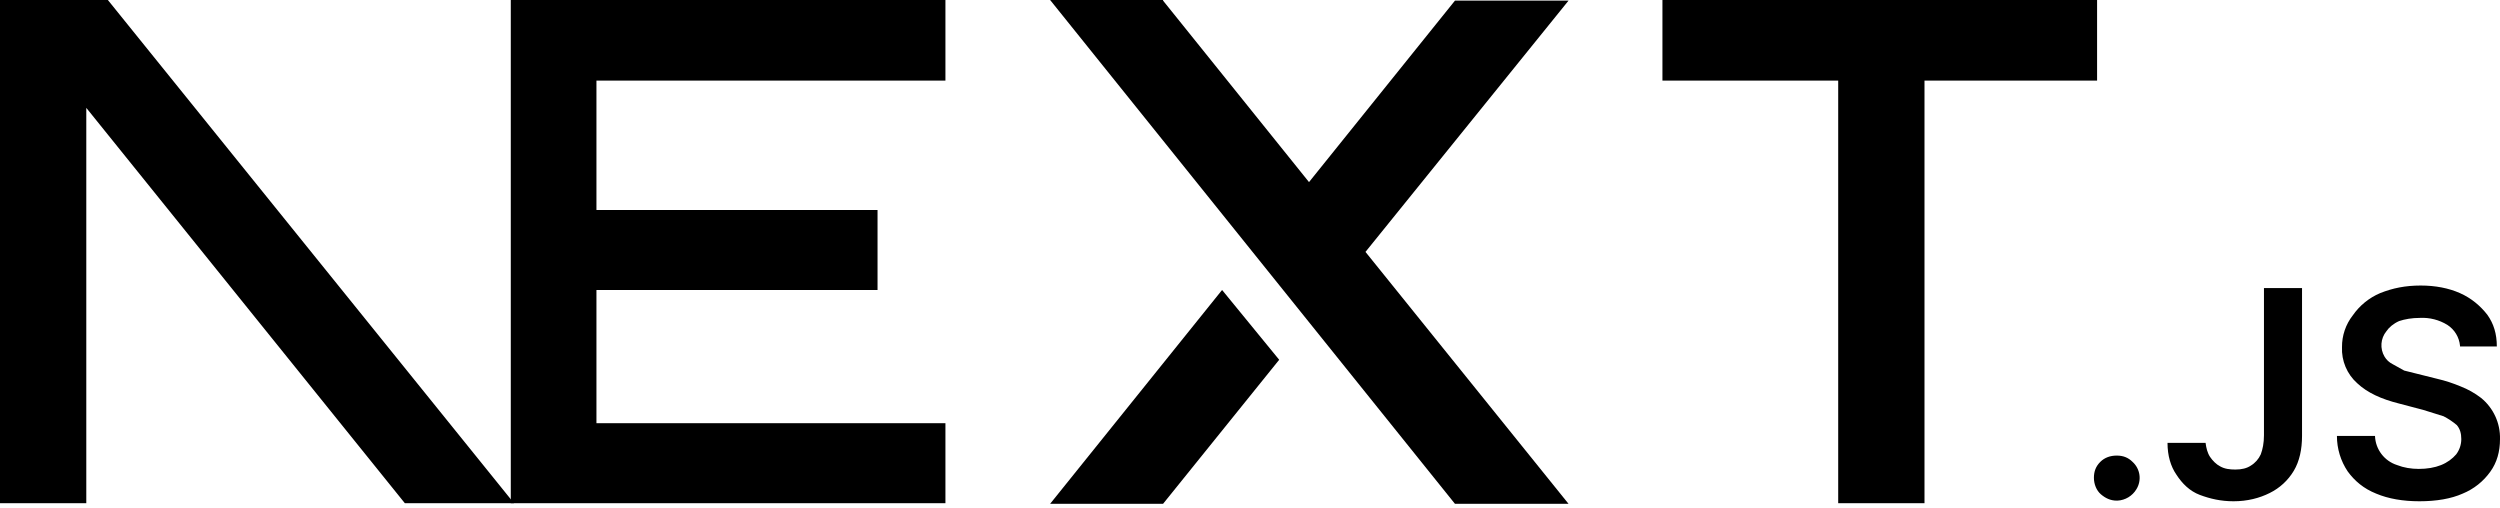
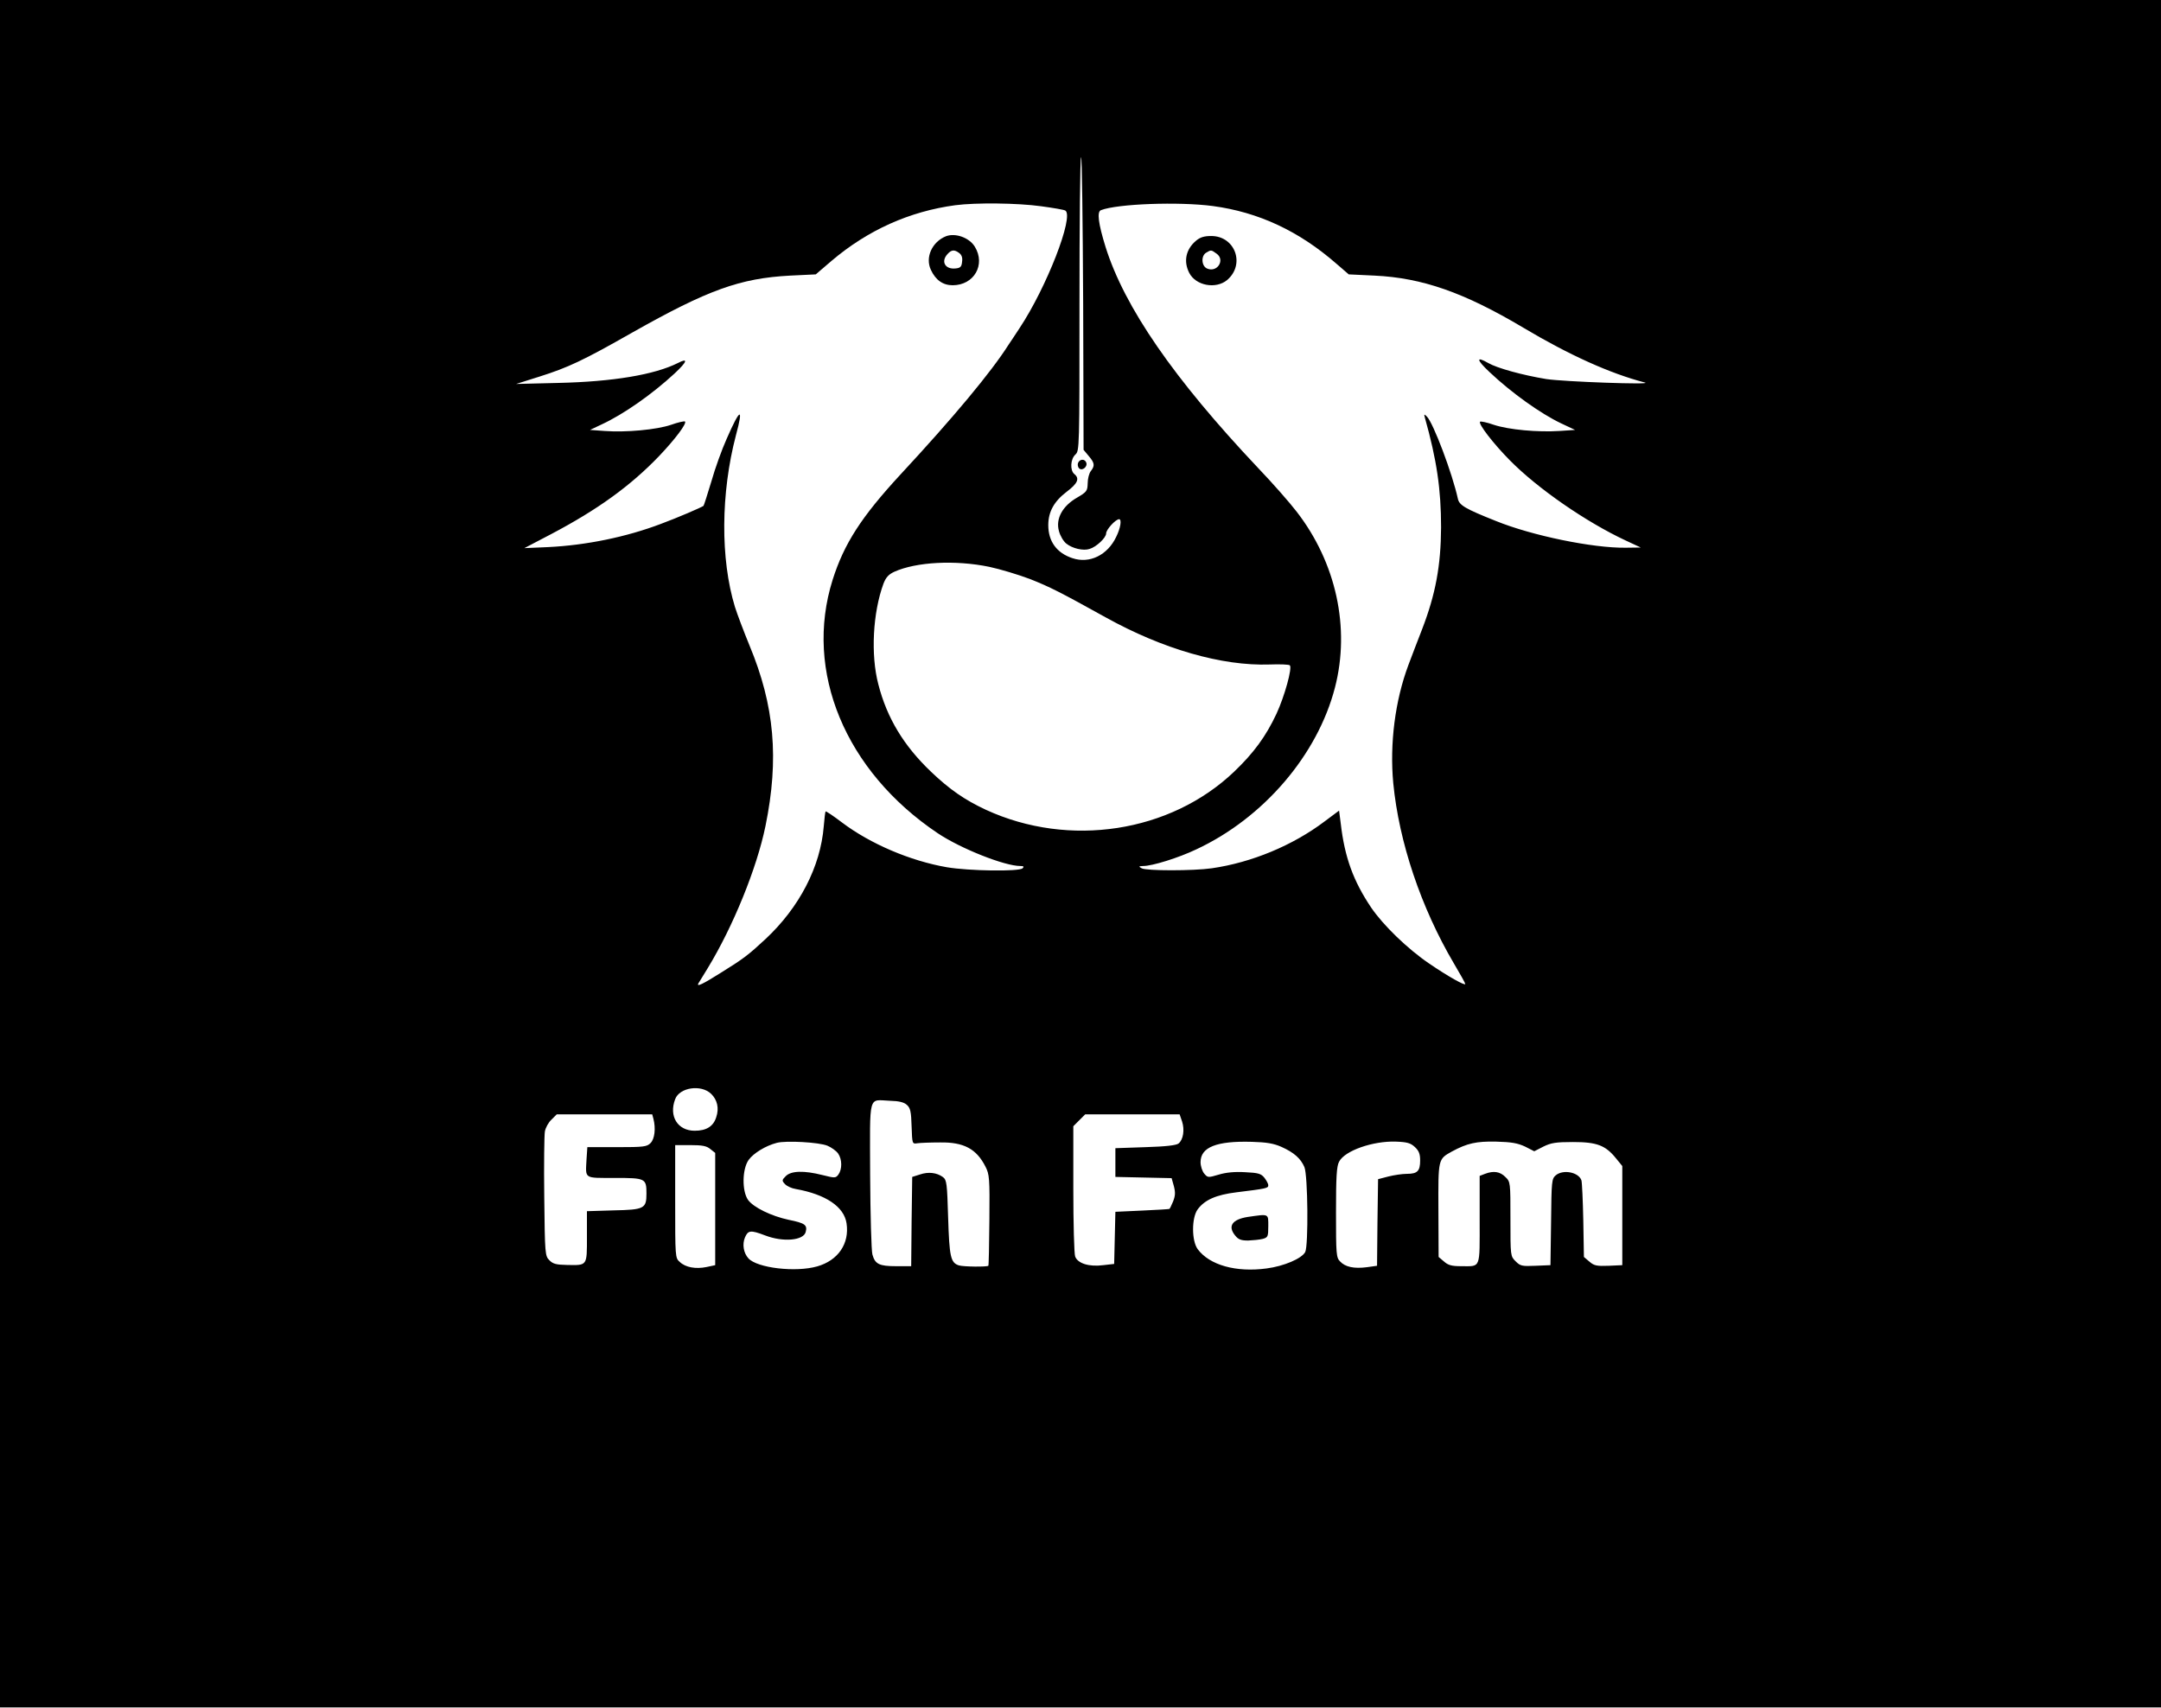
- <svg xmlns="http://www.w3.org/2000/svg" fill="none" viewBox="0 0 394 80">
-   <path fill="#000" d="M262 0h68.5v12.7h-27.2v66.6h-13.6V12.7H262V0ZM149 0v12.7H94v20.4h44.3v12.6H94v21h55v12.6H80.5V0h68.7zm34.3 0h-17.8l63.8 79.4h17.9l-32-39.7 32-39.6h-17.9l-23 28.6-23-28.6zm18.3 56.7-9-11-27.1 33.7h17.8l18.3-22.7z" />
-   <path fill="#000" d="M81 79.3 17 0H0v79.3h13.6V17l50.2 62.3H81Zm252.6-.4c-1 0-1.8-.4-2.5-1s-1.1-1.6-1.1-2.6.3-1.8 1-2.5 1.6-1 2.6-1 1.8.3 2.5 1a3.4 3.4 0 0 1 .6 4.3 3.7 3.7 0 0 1-3 1.8zm23.2-33.5h6v23.3c0 2.1-.4 4-1.3 5.5a9.1 9.1 0 0 1-3.8 3.5c-1.6.8-3.5 1.3-5.7 1.3-2 0-3.7-.4-5.3-1s-2.8-1.8-3.7-3.2c-.9-1.3-1.4-3-1.4-5h6c.1.8.3 1.6.7 2.2s1 1.2 1.6 1.5c.7.4 1.5.5 2.4.5 1 0 1.8-.2 2.4-.6a4 4 0 0 0 1.6-1.8c.3-.8.5-1.8.5-3V45.5zm30.9 9.1a4.4 4.4 0 0 0-2-3.3 7.5 7.5 0 0 0-4.3-1.1c-1.3 0-2.4.2-3.3.5-.9.4-1.6 1-2 1.6a3.5 3.5 0 0 0-.3 4c.3.5.7.9 1.3 1.2l1.8 1 2 .5 3.2.8c1.3.3 2.5.7 3.7 1.2a13 13 0 0 1 3.2 1.8 8.1 8.1 0 0 1 3 6.5c0 2-.5 3.7-1.5 5.1a10 10 0 0 1-4.4 3.5c-1.8.8-4.1 1.2-6.8 1.2-2.6 0-4.9-.4-6.8-1.2-2-.8-3.4-2-4.5-3.5a10 10 0 0 1-1.7-5.6h6a5 5 0 0 0 3.5 4.6c1 .4 2.2.6 3.4.6 1.3 0 2.5-.2 3.5-.6 1-.4 1.8-1 2.4-1.7a4 4 0 0 0 .8-2.4c0-.9-.2-1.6-.7-2.2a11 11 0 0 0-2.1-1.4l-3.2-1-3.8-1c-2.8-.7-5-1.7-6.6-3.2a7.2 7.2 0 0 1-2.4-5.7 8 8 0 0 1 1.7-5 10 10 0 0 1 4.3-3.5c2-.8 4-1.2 6.4-1.2 2.3 0 4.4.4 6.2 1.2 1.8.8 3.2 2 4.3 3.4 1 1.4 1.5 3 1.5 5h-5.8z" />
+ <svg xmlns="http://www.w3.org/2000/svg" version="1.0" width="1053pt" height="832pt" viewBox="0 0 1053 832" preserveAspectRatio="xMidYMid meet">
+   <g transform="translate(0,832) scale(0.1,-0.1)" fill="#000000" stroke="none">
+     <path d="M0 4160 l0 -4160 5265 0 5265 0 0 4160 0 4160 -5265 0 -5265 0 0 -4160z m5305 1938 c29 -34 31 -47 10 -74 -8 -10 -15 -37 -15 -59 -1 -37 -4 -42 -52 -70 -71 -41 -105 -103 -88 -163 6 -23 22 -50 36 -61 30 -24 83 -36 113 -26 34 10 81 55 81 76 0 18 45 68 63 69 14 0 7 -44 -14 -86 -42 -89 -130 -132 -213 -104 -77 25 -118 82 -118 161 0 65 28 116 90 163 53 40 64 64 37 86 -22 18 -19 73 5 95 20 18 20 31 20 730 0 391 3 715 8 719 4 4 8 -315 10 -709 l2 -717 25 -30z m-232 1217 c59 -8 112 -17 118 -21 44 -27 -92 -376 -223 -573 -24 -36 -47 -72 -53 -80 -85 -134 -269 -355 -527 -633 -191 -207 -275 -337 -331 -514 -140 -445 61 -931 512 -1234 112 -75 326 -160 403 -160 16 0 19 -3 11 -11 -17 -17 -263 -13 -369 5 -179 31 -373 114 -511 218 -42 32 -78 56 -80 54 -2 -2 -6 -34 -9 -72 -16 -198 -119 -396 -284 -550 -83 -77 -106 -95 -214 -162 -92 -58 -123 -73 -113 -54 3 4 23 38 46 75 124 204 239 487 281 692 67 328 44 587 -78 880 -27 66 -59 150 -71 188 -71 233 -69 554 5 836 38 140 21 134 -45 -17 -23 -51 -57 -145 -75 -209 -19 -63 -36 -116 -38 -118 -11 -8 -127 -58 -208 -88 -169 -64 -364 -104 -550 -113 l-115 -5 130 68 c228 120 388 236 527 381 78 82 135 158 126 168 -3 3 -34 -4 -68 -16 -70 -24 -221 -38 -325 -30 l-70 5 57 27 c106 49 246 147 356 249 61 57 67 77 15 50 -114 -57 -316 -91 -583 -97 l-205 -5 114 36 c139 44 212 78 451 214 370 209 526 265 770 278 l125 6 77 66 c177 150 380 241 603 271 99 13 303 11 418 -5z m837 1 c223 -30 420 -122 603 -282 l59 -51 126 -6 c232 -11 436 -82 725 -254 225 -134 423 -223 592 -267 47 -12 -398 4 -481 17 -115 19 -239 53 -282 78 -61 35 -58 16 6 -44 107 -101 248 -202 349 -250 l68 -32 -75 -5 c-107 -7 -249 6 -321 30 -34 12 -64 18 -67 15 -10 -10 65 -107 145 -188 136 -138 372 -301 565 -391 l73 -34 -74 -1 c-160 -2 -456 59 -631 130 -151 60 -179 77 -186 108 -27 124 -120 370 -151 401 -13 13 -15 13 -10 -5 58 -206 79 -350 79 -535 -1 -187 -27 -326 -92 -495 -23 -60 -54 -139 -67 -175 -65 -173 -92 -384 -74 -576 28 -288 135 -606 295 -878 31 -52 56 -97 56 -101 0 -10 -84 37 -175 99 -106 72 -225 187 -284 274 -86 128 -129 244 -148 410 l-8 62 -71 -53 c-155 -117 -355 -200 -549 -228 -91 -13 -320 -13 -342 0 -16 9 -15 10 7 11 45 0 173 40 259 81 328 153 591 460 676 789 75 290 6 608 -187 857 -33 43 -117 139 -188 213 -410 434 -651 783 -743 1077 -35 113 -43 172 -22 179 80 31 379 42 545 20z m-1090 -1758 c52 -11 142 -38 200 -60 96 -38 149 -65 367 -186 279 -155 567 -238 800 -230 50 2 94 0 98 -4 13 -12 -26 -152 -65 -236 -52 -111 -111 -191 -206 -282 -311 -297 -804 -373 -1210 -186 -103 48 -177 99 -268 186 -132 126 -214 261 -256 425 -38 144 -27 350 25 491 12 31 25 45 53 58 107 48 297 58 462 24z m-1355 -2568 c30 -29 40 -70 25 -114 -14 -45 -48 -66 -105 -66 -83 0 -127 71 -95 154 21 57 126 73 175 26z m954 -54 c17 -15 21 -33 23 -105 3 -85 3 -86 28 -82 14 2 63 4 110 4 116 2 178 -31 222 -118 19 -37 21 -56 19 -260 -1 -120 -3 -221 -5 -223 -7 -6 -122 -5 -144 2 -40 13 -46 42 -52 233 -5 167 -7 183 -25 197 -30 22 -71 27 -112 13 l-38 -12 -3 -218 -2 -217 -73 0 c-83 0 -103 10 -116 57 -5 18 -10 192 -11 387 -1 404 -11 366 97 362 43 -1 68 -7 82 -20z m-1235 -68 c12 -47 6 -98 -14 -118 -18 -18 -33 -20 -164 -20 l-144 0 -4 -59 c-5 -97 -15 -91 137 -91 151 0 155 -2 155 -77 0 -72 -11 -78 -159 -81 l-131 -4 0 -124 c0 -144 3 -140 -98 -138 -51 1 -68 5 -85 23 -21 21 -22 29 -25 309 -2 158 0 301 3 318 3 18 17 44 32 58 l26 26 232 0 233 0 6 -22z m2576 -13 c13 -40 6 -88 -17 -107 -11 -9 -62 -15 -162 -18 l-146 -5 0 -70 0 -70 137 -3 137 -3 11 -39 c8 -31 7 -47 -4 -75 -8 -19 -16 -36 -18 -36 -2 -1 -61 -5 -133 -8 l-130 -6 -3 -127 -3 -127 -53 -6 c-69 -9 -124 8 -137 42 -5 13 -9 162 -9 329 l0 306 29 29 29 29 230 0 230 0 12 -35z m-1728 -118 c19 -8 43 -25 52 -38 20 -29 20 -77 1 -103 -13 -17 -17 -17 -77 -2 -91 23 -153 21 -179 -5 -19 -19 -20 -22 -4 -39 9 -10 33 -21 53 -24 145 -26 235 -86 247 -167 15 -99 -41 -181 -143 -210 -105 -30 -292 -8 -335 39 -24 26 -31 69 -17 102 15 35 27 37 98 10 88 -34 188 -25 198 17 9 34 -4 43 -83 59 -84 18 -171 60 -198 97 -30 43 -29 150 3 195 24 33 83 69 137 83 45 12 206 3 247 -14z m2213 -6 c60 -27 93 -56 111 -98 17 -40 20 -383 4 -414 -17 -32 -104 -69 -188 -80 -149 -20 -278 16 -336 94 -30 41 -30 153 0 194 34 46 90 71 189 83 146 18 155 20 155 34 0 8 -9 24 -19 37 -16 20 -30 24 -94 27 -50 3 -93 -1 -129 -12 -51 -15 -53 -15 -70 5 -10 12 -18 37 -18 56 0 73 78 104 250 99 72 -2 107 -8 145 -25z m650 -1 c19 -18 25 -33 25 -65 0 -51 -13 -65 -64 -65 -23 0 -63 -6 -91 -13 l-50 -13 -3 -211 -2 -211 -50 -7 c-62 -8 -105 1 -130 28 -19 19 -20 36 -20 239 0 173 3 225 15 247 27 54 166 102 277 98 55 -2 72 -7 93 -27z m536 3 l45 -23 45 23 c37 18 60 22 144 22 116 0 158 -16 209 -79 l31 -38 0 -241 0 -242 -66 -3 c-58 -2 -71 0 -94 20 l-27 23 -3 177 c-2 97 -6 185 -9 196 -13 40 -89 55 -125 25 -20 -17 -21 -28 -23 -228 l-3 -210 -73 -3 c-66 -3 -74 -1 -97 22 -25 25 -25 26 -25 206 0 179 0 181 -25 205 -26 26 -57 31 -99 15 l-26 -10 0 -214 c0 -243 7 -226 -90 -226 -47 0 -64 5 -84 23 l-26 22 -1 228 c-1 252 -2 248 66 286 74 40 119 50 215 48 75 -2 104 -7 141 -24z m-3970 -12 l24 -19 0 -274 0 -273 -42 -9 c-53 -11 -103 -2 -131 25 -22 19 -22 25 -22 294 l0 275 74 0 c58 0 79 -4 97 -19z" />
+     <path d="M5253 6064 c-3 -8 -1 -20 5 -26 15 -15 43 8 35 28 -7 19 -32 18 -40 -2z" />
+     <path d="M4610 7169 c-68 -27 -103 -103 -74 -164 23 -50 59 -75 106 -75 104 0 162 100 108 188 -27 44 -94 68 -140 51z m64 -82 c12 -9 17 -23 14 -42 -2 -24 -8 -31 -31 -33 -51 -6 -74 33 -40 70 19 21 33 23 57 5z" />
+     <path d="M5828 7147 c-50 -42 -62 -101 -33 -157 32 -62 129 -80 184 -35 90 76 40 215 -77 215 -34 0 -54 -6 -74 -23z m100 -63 c43 -30 4 -93 -45 -73 -29 11 -32 63 -5 78 23 14 24 14 50 -5z" />
+     <path d="M6080 2390 c-76 -12 -99 -45 -61 -91 15 -19 29 -24 63 -24 23 1 55 4 71 8 25 7 27 11 27 62 0 62 5 60 -100 45z" />
+   </g>
</svg>
